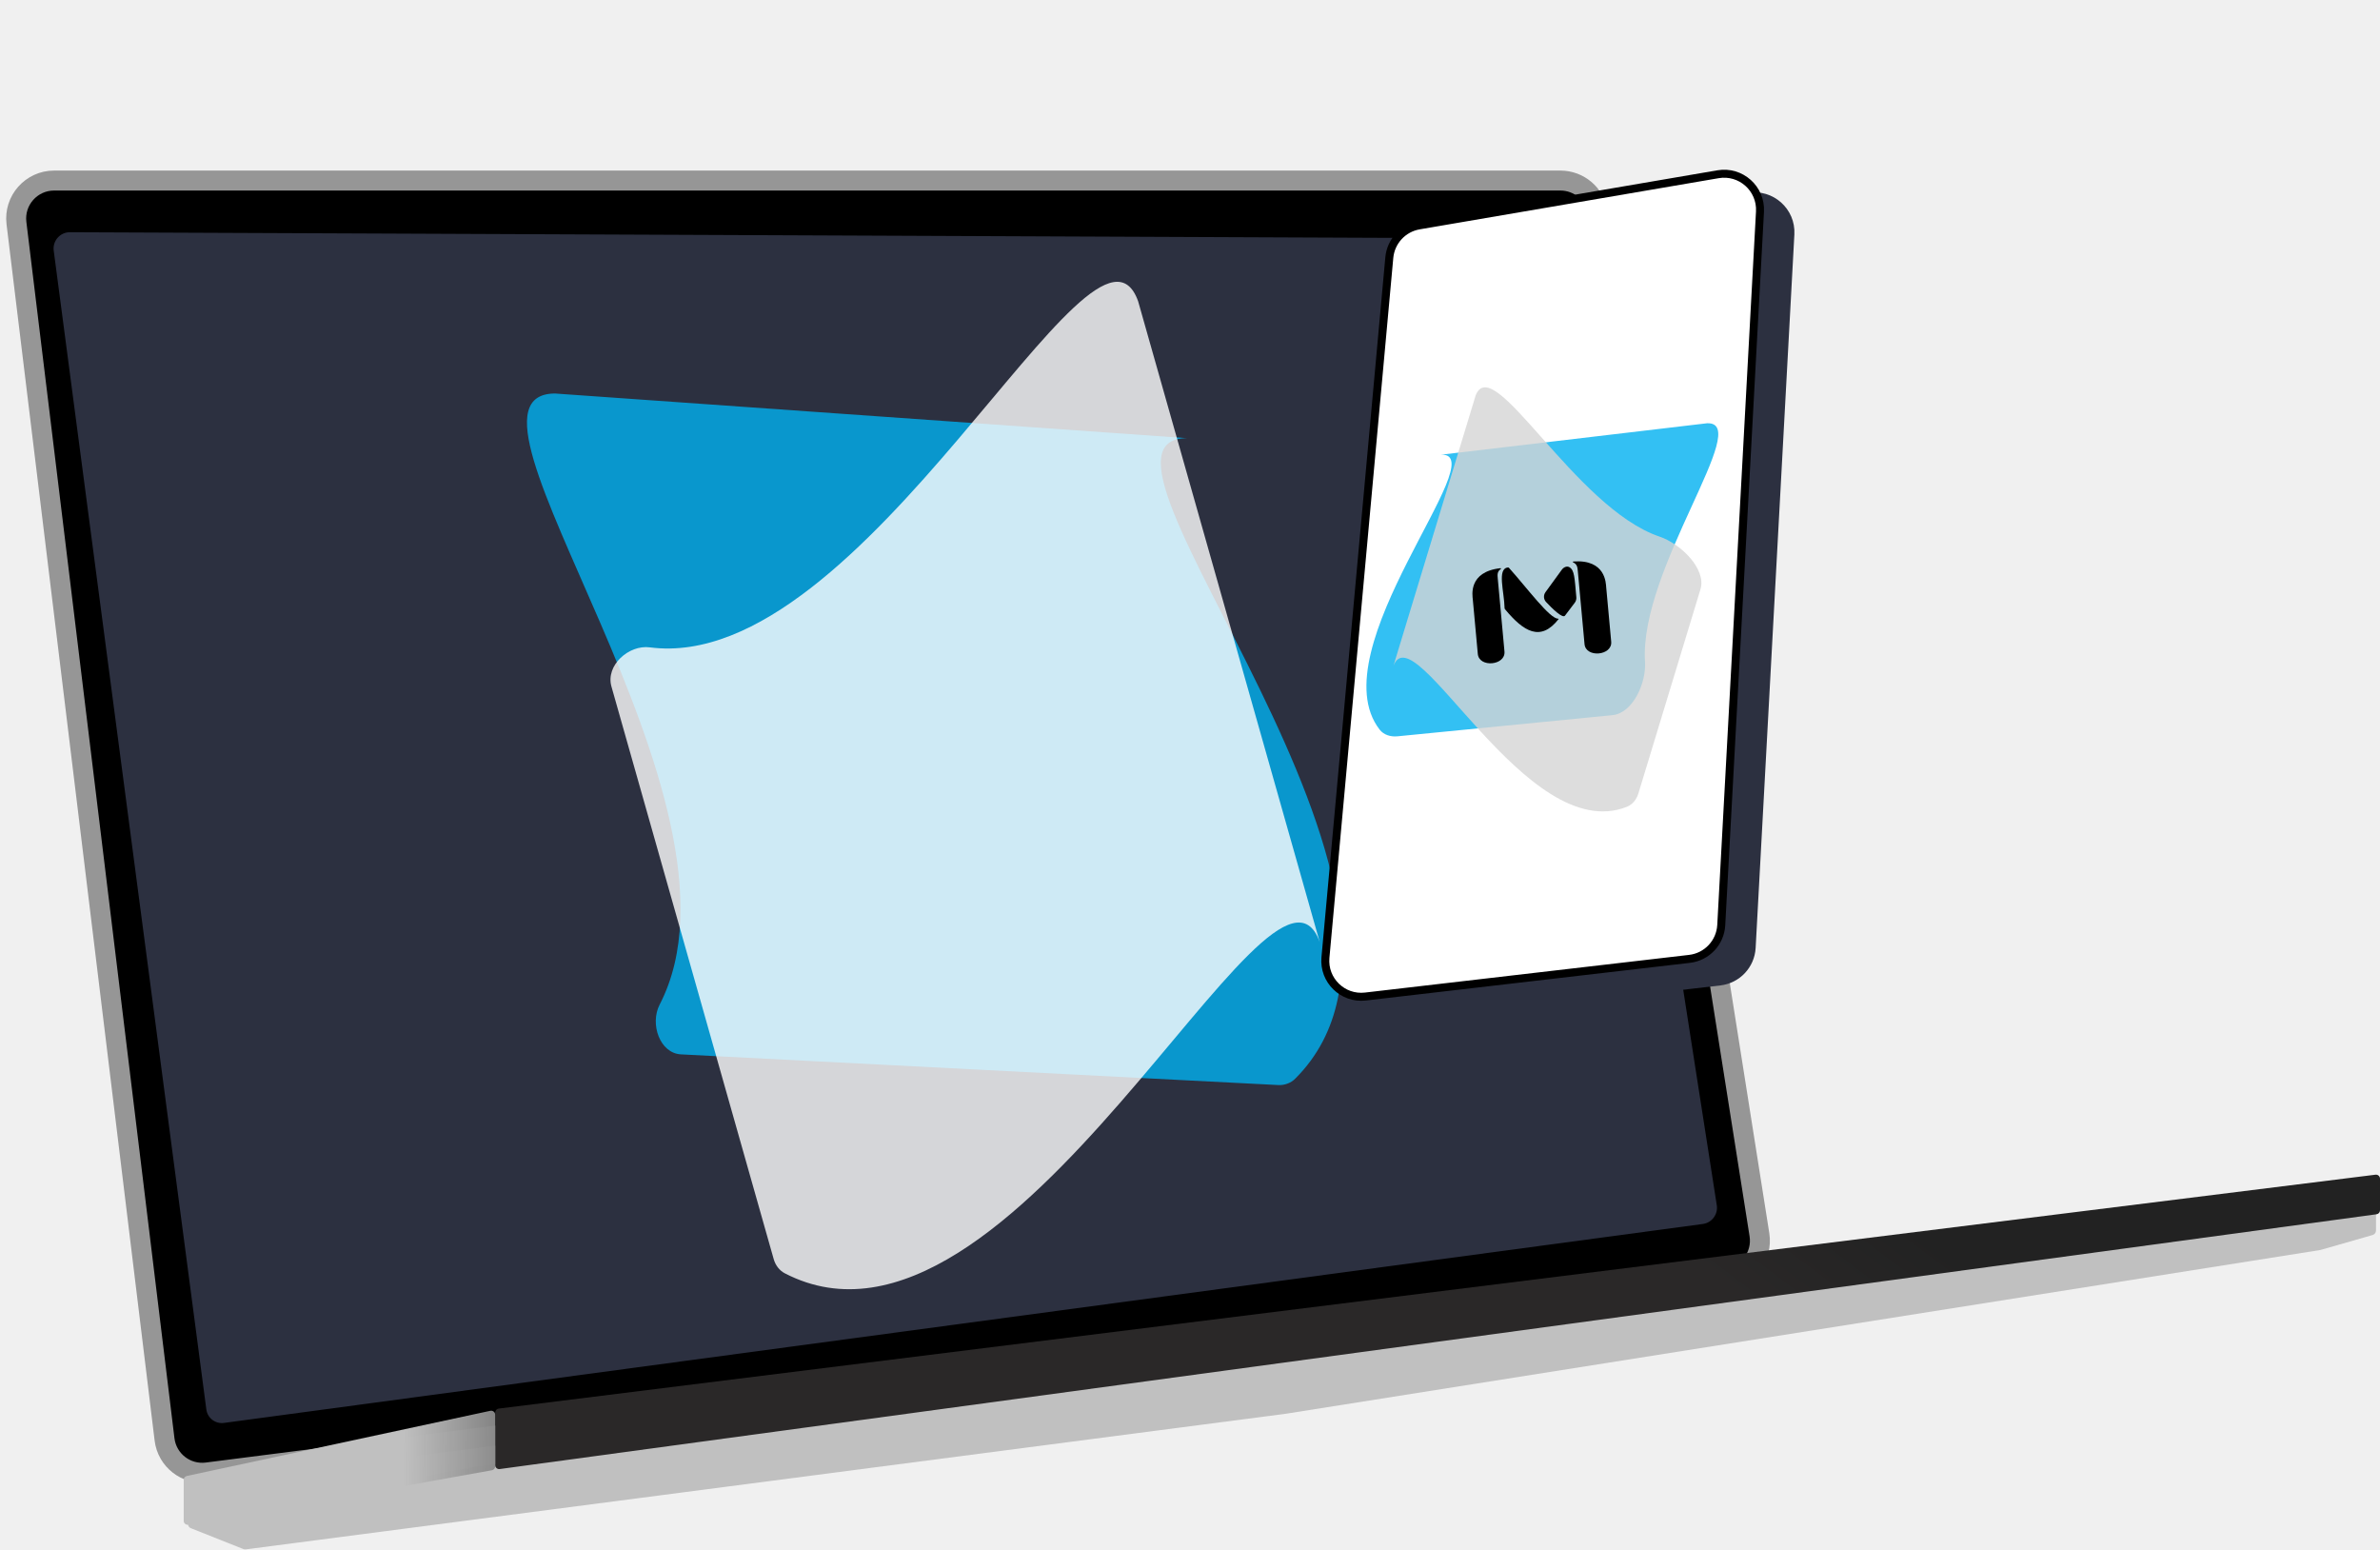
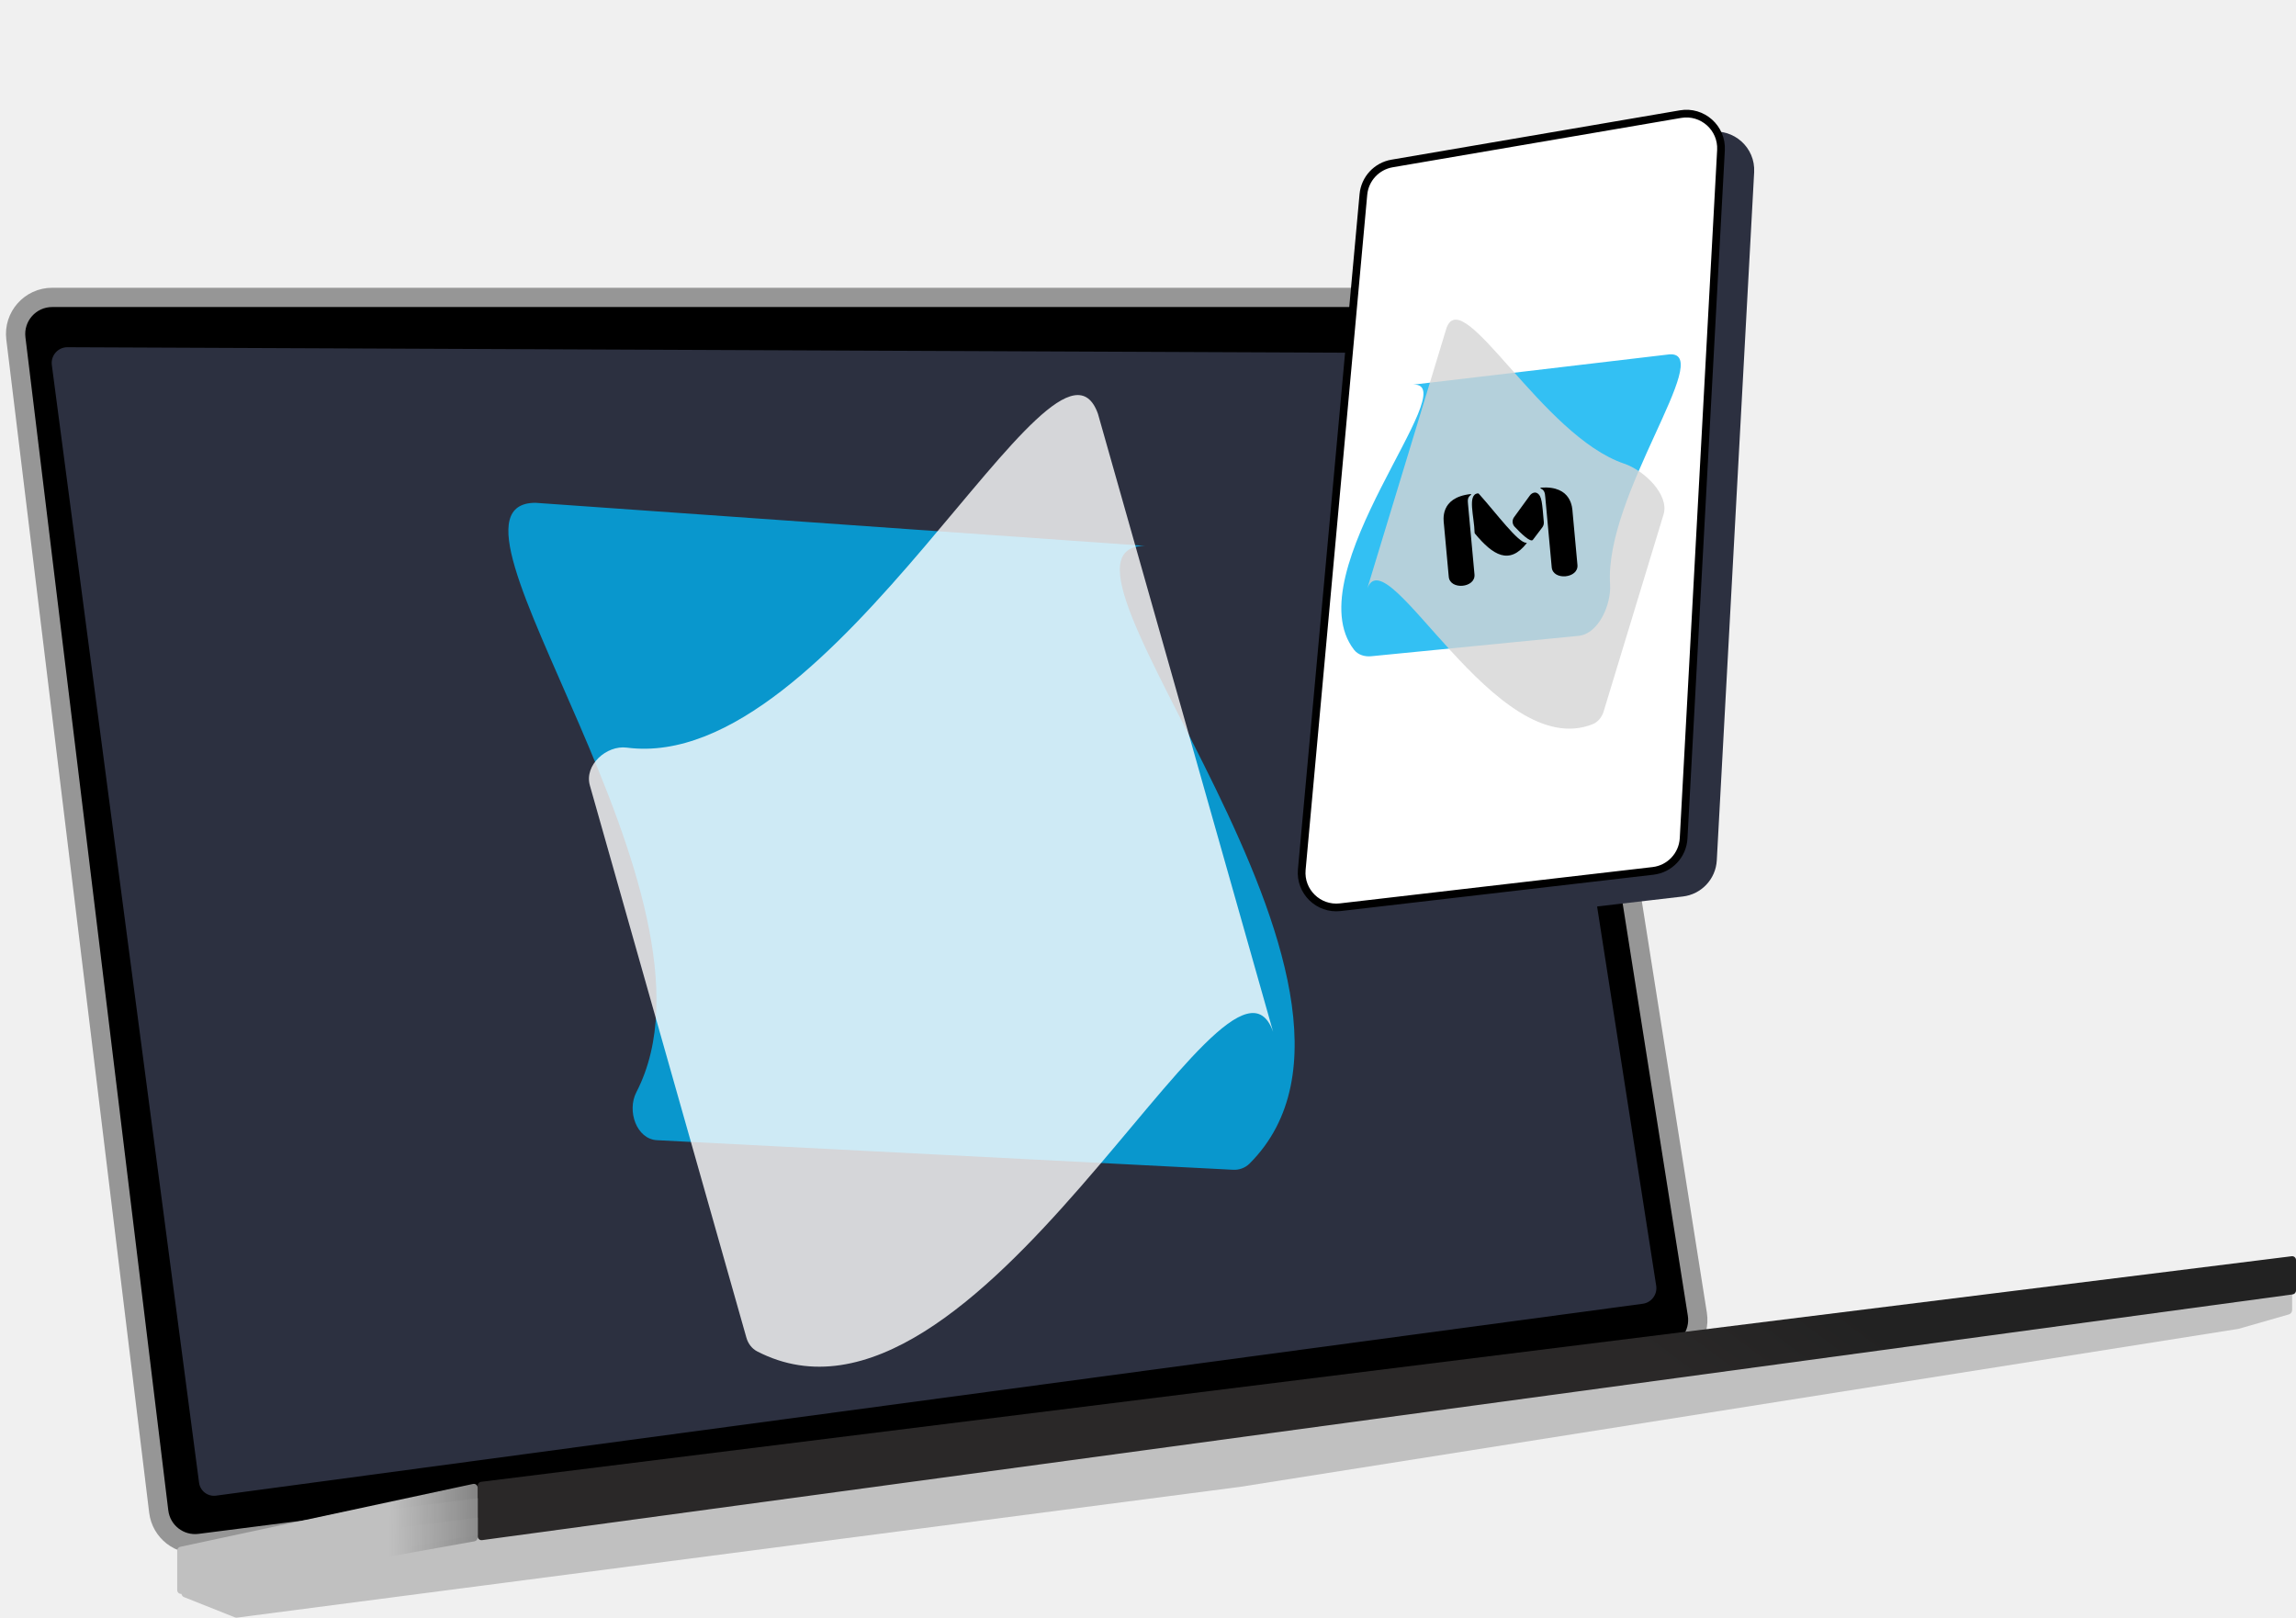
- <svg xmlns="http://www.w3.org/2000/svg" width="298" height="194" viewBox="0 0 298 194" fill="none">
-   <path d="M2.06 27.929C1.715 25.099 3.924 22.605 6.775 22.605H195.381C197.718 22.605 199.708 24.305 200.073 26.613L220.3 154.59C220.719 157.236 218.868 159.704 216.21 160.043L25.919 184.35C23.306 184.684 20.921 182.828 20.602 180.213L2.06 27.929Z" fill="black" stroke="#969696" stroke-width="2.5" />
-   <path d="M6.726 31.377C6.566 30.16 7.525 29.067 8.748 29.073L194.435 29.866C195.401 29.87 196.212 30.569 196.361 31.526L214.96 150.906C215.134 152.028 214.343 153.088 213.218 153.239L28.042 178.148C26.96 178.293 25.978 177.542 25.835 176.459L6.726 31.377Z" fill="#2C3040" />
-   <path d="M162.176 135.048C185.151 112.116 131.994 54.905 148.63 54.858L69.493 49.267C53.958 49.311 95.778 100.317 82.597 125.769C81.338 128.2 82.618 131.87 85.269 132.006L160.057 135.847C160.828 135.887 161.615 135.608 162.176 135.048Z" fill="#00B0F0" fill-opacity="0.8" />
-   <path d="M98.269 159.418C126.826 174.179 159.366 101.495 165.24 117.936L142.506 37.719C137.028 22.385 108.355 84.577 81.349 81.047C78.734 80.706 75.807 83.3 76.559 85.954L96.879 157.652C97.093 158.409 97.595 159.07 98.269 159.418Z" fill="white" fill-opacity="0.8" />
-   <path d="M174.824 128.091C171.671 128.457 168.979 125.831 169.268 122.67L177.265 35.032C177.471 32.776 179.168 30.94 181.401 30.558L218.838 24.151C222.001 23.61 224.848 26.147 224.674 29.351L219.824 118.68C219.692 121.112 217.827 123.094 215.408 123.375L174.824 128.091Z" fill="#2C3040" />
-   <path d="M170.959 124.765C168.121 125.094 165.699 122.731 165.958 119.886L173.956 32.247C174.142 30.217 175.669 28.565 177.679 28.221L215.116 21.815C217.962 21.328 220.525 23.61 220.368 26.494L215.518 115.823C215.399 118.012 213.721 119.796 211.544 120.049L170.959 124.765Z" fill="white" stroke="black" />
-   <path d="M172.744 91.346C165.016 81.391 187.263 56.636 180.429 56.927L213.735 52.992C219.6 52.742 205.216 71.281 205.974 82.854C206.144 85.447 204.487 89.281 201.889 89.537L174.97 92.185C174.127 92.268 173.261 92.012 172.744 91.346Z" fill="#00B0F0" fill-opacity="0.8" />
-   <path d="M203.706 101.007C191.078 106.034 177.078 76.542 174.469 83.37L184.761 49.525C186.949 43.803 197.135 63.589 207.809 67.189C210.384 68.057 213.698 71.208 212.912 73.79L205.142 99.341C204.919 100.075 204.424 100.721 203.706 101.007Z" fill="#D4D4D4" fill-opacity="0.8" />
-   <path d="M59.215 183.714L24.015 190.2C23.432 190.308 23.353 191.11 23.903 191.329L30.476 193.943C30.569 193.98 30.671 193.993 30.77 193.98L161 177L290.524 156.5L297.073 154.623C297.326 154.55 297.5 154.319 297.5 154.055V149.682C297.5 149.322 297.181 149.046 296.825 149.098L59.215 183.714Z" fill="#C0C0C0" />
-   <path d="M62 176.851C62 176.598 62.188 176.386 62.438 176.354L297.438 147.07C297.737 147.033 298 147.266 298 147.566V151.528C298 151.779 297.815 151.99 297.567 152.024L62.567 183.923C62.267 183.964 62 183.73 62 183.428V176.851Z" fill="url(#paint0_linear_857_107)" />
-   <path d="M23 185.279C23 185.043 23.165 184.84 23.395 184.79L61.395 176.63C61.706 176.563 62 176.8 62 177.119V183.582C62 183.824 61.827 184.031 61.588 184.074L23.588 190.894C23.282 190.949 23 190.714 23 190.402V185.279Z" fill="url(#paint1_linear_857_107)" />
-   <path d="M198.399 80.641C198.561 82.4 201.9 82.093 201.738 80.334L201.112 73.519C201.067 73.031 201.062 70.007 196.994 70.296C196.937 70.3 196.916 70.374 196.964 70.405C196.966 70.406 196.969 70.408 196.972 70.409C197.48 70.639 197.515 71.023 197.561 71.517L197.561 71.517L198.399 80.641Z" fill="black" />
-   <path d="M195.113 77.455C194.08 77.535 191.151 73.548 188.938 71.093C188.907 71.059 188.862 71.041 188.815 71.046C187.411 71.175 188.349 74.077 188.389 76.143C188.394 76.192 188.414 76.24 188.445 76.278C190.775 79.087 192.897 80.385 195.149 77.514C195.167 77.492 195.141 77.453 195.113 77.455Z" fill="black" />
-   <path d="M193.578 75.363C194.338 76.175 195.673 77.495 195.961 77.067L197.174 75.465C197.325 75.266 197.396 75.017 197.373 74.769C197.153 72.291 197.132 71.402 196.526 71.023C196.196 70.817 195.781 71.015 195.553 71.329L193.513 74.133C193.24 74.509 193.261 75.023 193.578 75.363Z" fill="black" />
-   <path d="M188.375 81.563C188.537 83.322 185.198 83.629 185.036 81.87L184.41 75.054C184.365 74.566 183.819 71.592 187.87 71.135C187.927 71.128 187.962 71.197 187.92 71.236C187.918 71.238 187.916 71.24 187.913 71.242C187.456 71.561 187.491 71.945 187.536 72.438L187.536 72.438L188.375 81.563Z" fill="black" />
+ <svg xmlns="http://www.w3.org/2000/svg" width="298" height="210" viewBox="0 0 298 210" fill="none">
+   <path d="M2.06 43.929C1.715 41.099 3.924 38.605 6.775 38.605H195.381C197.718 38.605 199.708 40.305 200.073 42.614L220.3 170.59C220.719 173.236 218.868 175.704 216.21 176.043L25.919 200.35C23.306 200.684 20.921 198.828 20.602 196.213L2.06 43.929Z" fill="black" stroke="#969696" stroke-width="2.5" />
+   <path d="M6.726 47.377C6.566 46.16 7.525 45.068 8.748 45.073L194.435 45.866C195.401 45.87 196.212 46.569 196.361 47.526L214.96 166.906C215.134 168.028 214.343 169.088 213.218 169.239L28.042 194.148C26.96 194.293 25.978 193.542 25.835 192.459L6.726 47.377Z" fill="#2C3040" />
+   <path d="M162.176 151.048C185.151 128.117 131.994 70.905 148.63 70.858L69.493 65.268C53.958 65.311 95.778 116.317 82.597 141.77C81.338 144.2 82.618 147.87 85.269 148.007L160.057 151.847C160.828 151.887 161.615 151.608 162.176 151.048Z" fill="#00B0F0" fill-opacity="0.8" />
+   <path d="M98.269 175.419C126.826 190.179 159.366 117.495 165.24 133.936L142.506 53.719C137.028 38.385 108.355 100.577 81.349 97.048C78.734 96.706 75.807 99.3 76.559 101.954L96.879 173.652C97.093 174.409 97.595 175.07 98.269 175.419Z" fill="white" fill-opacity="0.8" />
+   <path d="M59.215 199.714L24.015 206.2C23.432 206.308 23.353 207.11 23.903 207.329L30.476 209.943C30.569 209.98 30.671 209.993 30.77 209.98L161 193L290.524 172.5L297.073 170.623C297.326 170.55 297.5 170.319 297.5 170.055V165.682C297.5 165.322 297.181 165.046 296.825 165.098L59.215 199.714Z" fill="#C0C0C0" />
+   <path d="M62 192.851C62 192.598 62.188 192.386 62.438 192.354L297.438 163.07C297.737 163.033 298 163.266 298 163.566V167.528C298 167.779 297.815 167.99 297.567 168.024L62.567 199.923C62.267 199.964 62 199.73 62 199.428V192.851Z" fill="url(#paint0_linear_857_107)" />
+   <path d="M23 201.279C23 201.043 23.165 200.84 23.395 200.79L61.395 192.63C61.706 192.563 62 192.8 62 193.119V199.582C62 199.824 61.827 200.031 61.588 200.074L23.588 206.894C23.282 206.949 23 206.714 23 206.402V201.279Z" fill="url(#paint1_linear_857_107)" />
+   <path d="M177.824 121.091C174.671 121.457 171.979 118.831 172.268 115.67L180.265 28.032C180.471 25.775 182.168 23.94 184.401 23.558L221.838 17.151C225.001 16.61 227.848 19.146 227.674 22.351L222.824 111.68C222.692 114.111 220.827 116.094 218.408 116.375L177.824 121.091Z" fill="#2C3040" />
+   <path d="M173.959 117.764C171.121 118.094 168.699 115.73 168.958 112.885L176.956 25.247C177.142 23.217 178.669 21.565 180.679 21.221L218.116 14.815C220.962 14.328 223.525 16.61 223.368 19.494L218.518 108.823C218.399 111.012 216.721 112.796 214.544 113.049L173.959 117.764Z" fill="white" stroke="black" />
+   <path d="M175.744 84.346C168.016 74.391 190.263 49.636 183.429 49.927L216.735 45.992C222.6 45.742 208.216 64.281 208.974 75.854C209.144 78.447 207.487 82.281 204.889 82.537L177.97 85.185C177.127 85.268 176.261 85.011 175.744 84.346Z" fill="#00B0F0" fill-opacity="0.8" />
+   <path d="M206.706 94.007C194.078 99.034 180.078 69.542 177.469 76.37L187.761 42.525C189.949 36.803 200.135 56.589 210.809 60.189C213.384 61.057 216.698 64.208 215.912 66.79L208.142 92.34C207.919 93.075 207.424 93.721 206.706 94.007Z" fill="#D4D4D4" fill-opacity="0.8" />
+   <path d="M201.399 73.641C201.561 75.4 204.9 75.093 204.738 73.334L204.112 66.518C204.067 66.031 204.062 63.007 199.994 63.296C199.937 63.3 199.916 63.373 199.964 63.405C199.966 63.406 199.969 63.408 199.972 63.409C200.48 63.639 200.515 64.023 200.561 64.517L200.561 64.517L201.399 73.641Z" fill="black" />
+   <path d="M198.113 70.455C197.08 70.534 194.151 66.548 191.938 64.093C191.907 64.059 191.862 64.041 191.815 64.046C190.411 64.175 191.349 67.077 191.389 69.143C191.394 69.192 191.414 69.24 191.445 69.278C193.775 72.087 195.897 73.384 198.149 70.514C198.167 70.492 198.141 70.453 198.113 70.455Z" fill="black" />
+   <path d="M196.578 68.363C197.338 69.175 198.673 70.495 198.961 70.066L200.174 68.465C200.325 68.266 200.396 68.017 200.373 67.768C200.153 65.291 200.132 64.401 199.526 64.023C199.196 63.817 198.781 64.014 198.553 64.329L196.513 67.133C196.24 67.509 196.261 68.023 196.578 68.363Z" fill="black" />
+   <path d="M191.375 74.563C191.537 76.322 188.198 76.629 188.036 74.87L187.41 68.054C187.365 67.566 186.819 64.591 190.87 64.134C190.927 64.128 190.962 64.197 190.92 64.236C190.918 64.238 190.916 64.24 190.913 64.242C190.456 64.561 190.491 64.945 190.536 65.438L190.536 65.438L191.375 74.563Z" fill="black" />
  <defs>
-     <linearGradient id="paint0_linear_857_107" x1="223.814" y1="136.64" x2="199.203" y2="169.276" gradientUnits="userSpaceOnUse">
+     <linearGradient id="paint0_linear_857_107" x1="223.814" y1="152.64" x2="199.203" y2="185.276" gradientUnits="userSpaceOnUse">
      <stop offset="0.099" stop-color="#222222" />
      <stop offset="0.595" stop-color="#2A2828" />
    </linearGradient>
-     <linearGradient id="paint1_linear_857_107" x1="50" y1="165" x2="98" y2="165.5" gradientUnits="userSpaceOnUse">
+     <linearGradient id="paint1_linear_857_107" x1="50" y1="181" x2="98" y2="181.5" gradientUnits="userSpaceOnUse">
      <stop offset="0.014" stop-color="#C0C0C0" />
      <stop offset="0.602" stop-color="#3A3A3A" stop-opacity="0.9" />
    </linearGradient>
  </defs>
</svg>
